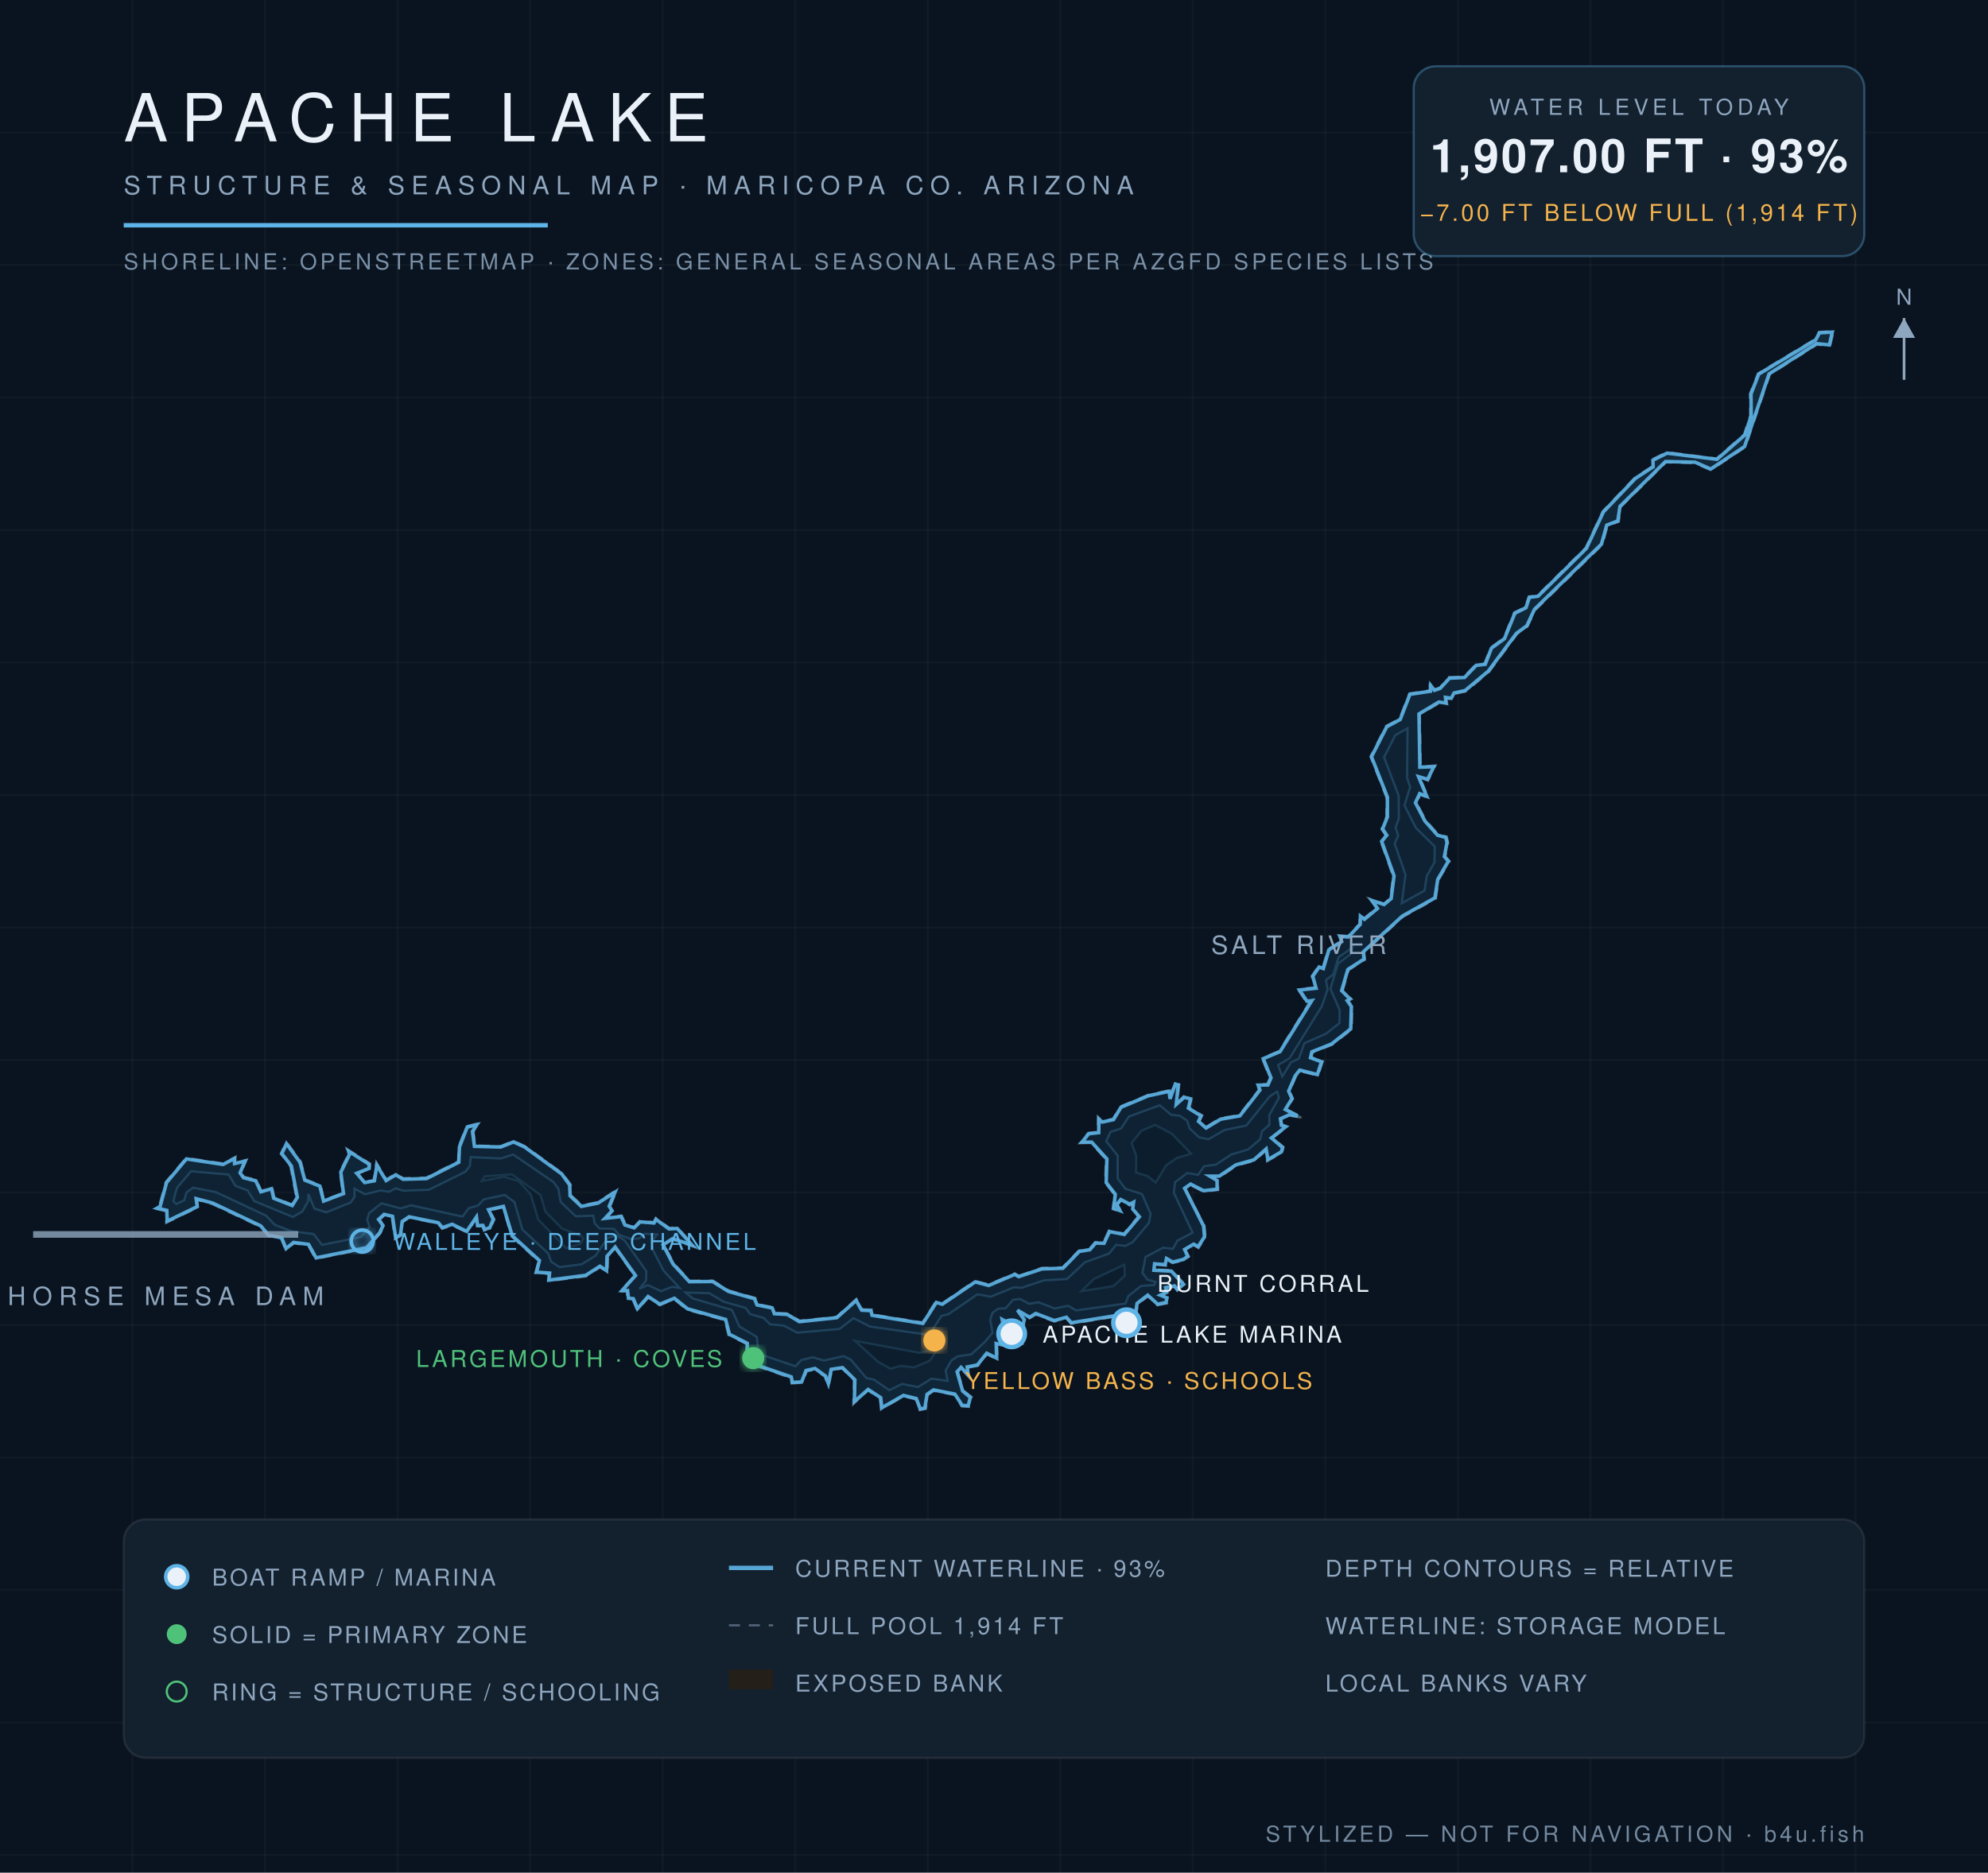
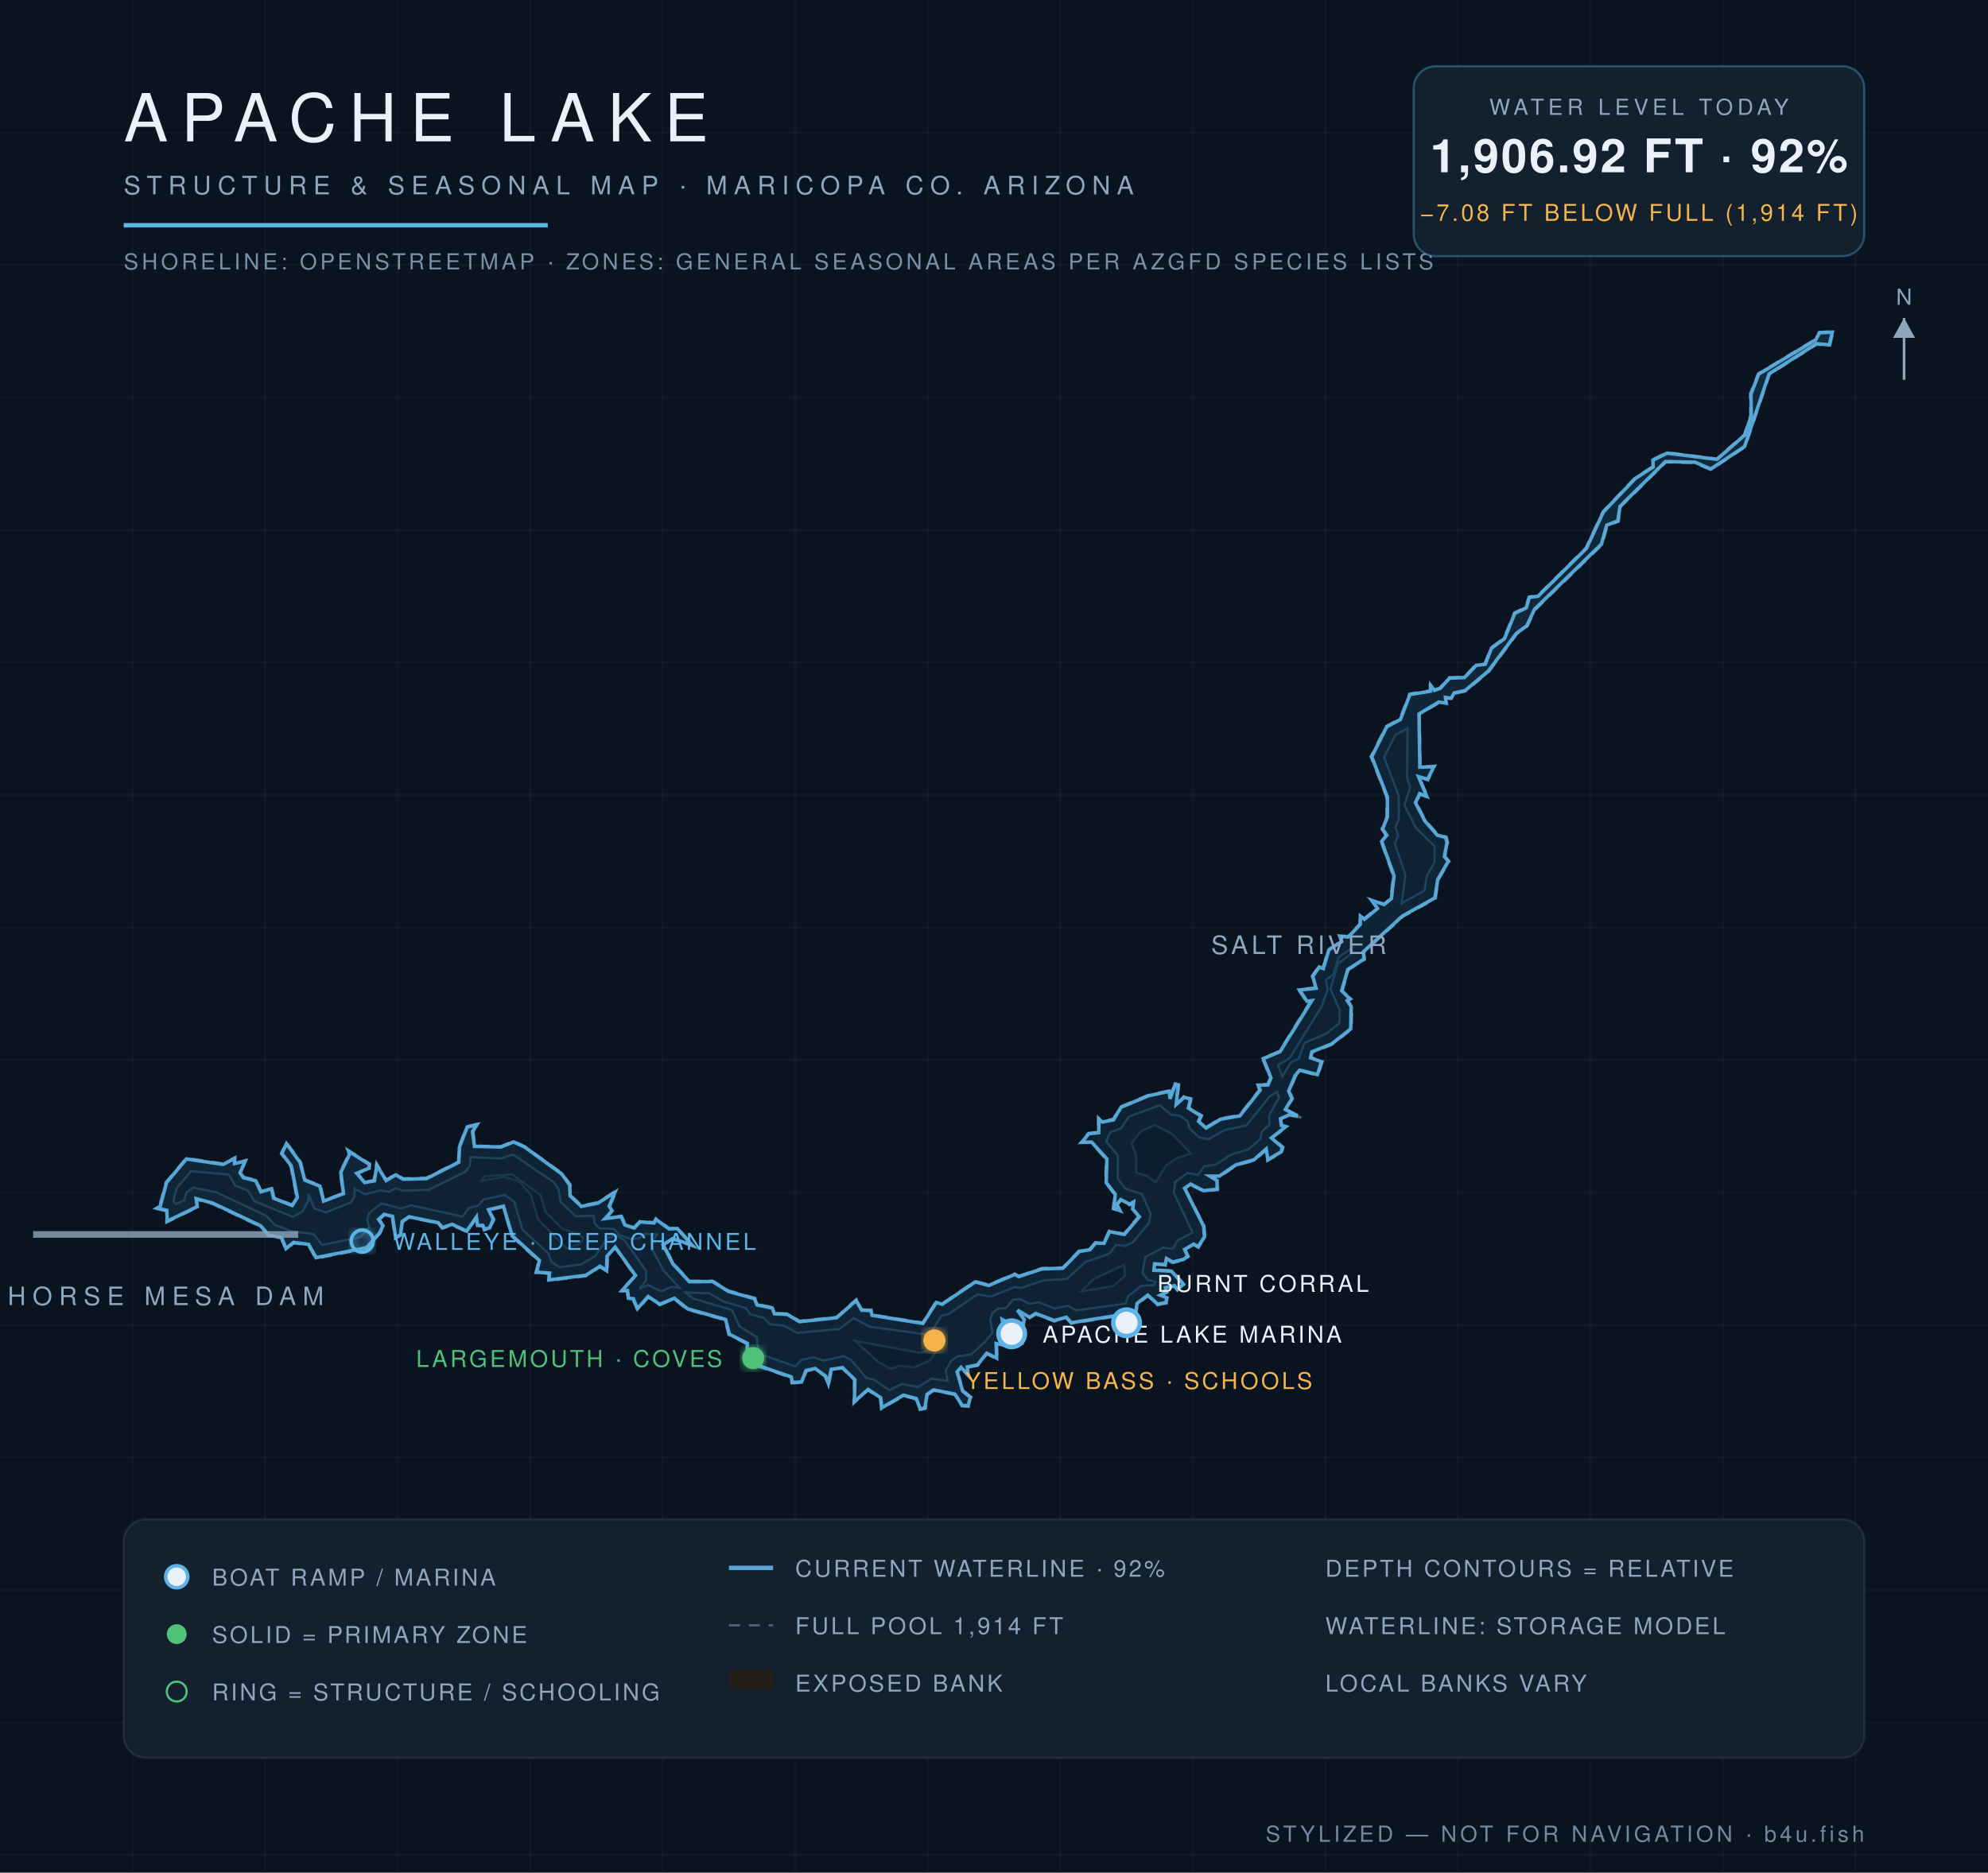
<svg xmlns="http://www.w3.org/2000/svg" viewBox="0 0 900 848" font-family="Helvetica,Arial,sans-serif">
  <defs>
    <radialGradient id="wg" cx="45%" cy="60%" r="80%">
      <stop offset="0%" stop-color="#0c1f31" />
      <stop offset="55%" stop-color="#102639" />
      <stop offset="100%" stop-color="#13293c" />
    </radialGradient>
    <filter id="glow">
      <feGaussianBlur stdDeviation="2.2" result="b" />
      <feMerge>
        <feMergeNode in="b" />
        <feMergeNode in="SourceGraphic" />
      </feMerge>
    </filter>
  </defs>
  <rect width="900" height="848" fill="#0a1420" />
  <g stroke="#ffffff" stroke-opacity="0.025">
    <line x1="60" y1="0" x2="60" y2="848" />
    <line x1="120" y1="0" x2="120" y2="848" />
    <line x1="180" y1="0" x2="180" y2="848" />
    <line x1="240" y1="0" x2="240" y2="848" />
    <line x1="300" y1="0" x2="300" y2="848" />
    <line x1="360" y1="0" x2="360" y2="848" />
    <line x1="420" y1="0" x2="420" y2="848" />
    <line x1="480" y1="0" x2="480" y2="848" />
    <line x1="540" y1="0" x2="540" y2="848" />
    <line x1="600" y1="0" x2="600" y2="848" />
    <line x1="660" y1="0" x2="660" y2="848" />
    <line x1="720" y1="0" x2="720" y2="848" />
    <line x1="780" y1="0" x2="780" y2="848" />
    <line x1="840" y1="0" x2="840" y2="848" />
    <line x1="0" y1="60" x2="900" y2="60" />
    <line x1="0" y1="120" x2="900" y2="120" />
    <line x1="0" y1="180" x2="900" y2="180" />
    <line x1="0" y1="240" x2="900" y2="240" />
    <line x1="0" y1="300" x2="900" y2="300" />
    <line x1="0" y1="360" x2="900" y2="360" />
    <line x1="0" y1="420" x2="900" y2="420" />
    <line x1="0" y1="480" x2="900" y2="480" />
    <line x1="0" y1="540" x2="900" y2="540" />
    <line x1="0" y1="600" x2="900" y2="600" />
    <line x1="0" y1="660" x2="900" y2="660" />
    <line x1="0" y1="720" x2="900" y2="720" />
    <line x1="0" y1="780" x2="900" y2="780" />
    <line x1="0" y1="840" x2="900" y2="840" />
  </g>
  <path d="M 461.3,577.8 L 471.6,574.2 L 481.0,574.0 L 488.4,566.4 L 493.3,565.6 L 495.8,562.5 L 499.6,562.7 L 502.0,557.3 L 508.8,558.7 L 515.4,550.8 L 512.4,547.6 L 513.1,544.7 L 511.4,545.8 L 507.5,543.5 L 505.8,545.6 L 507.9,548.9 L 503.8,547.5 L 504.6,540.9 L 500.4,535.6 L 500.7,525.0 L 494.0,517.5 L 489.0,517.6 L 492.7,513.1 L 497.1,512.6 L 497.1,505.9 L 499.0,507.7 L 503.9,506.7 L 507.2,501.1 L 519.7,495.9 L 529.7,493.7 L 529.5,497.2 L 531.9,490.5 L 533.8,491.0 L 532.8,499.9 L 535.9,496.4 L 539.5,497.3 L 538.4,501.6 L 544.2,505.1 L 543.0,507.6 L 546.0,510.4 L 552.4,506.4 L 561.1,505.0 L 570.1,493.4 L 569.0,491.0 L 573.7,491.0 L 575.0,488.2 L 571.4,479.2 L 579.2,476.0 L 593.5,453.0 L 591.6,453.9 L 587.6,448.0 L 595.5,447.2 L 593.9,442.0 L 597.1,437.4 L 598.8,438.4 L 601.3,429.9 L 607.1,426.2 L 606.1,423.6 L 610.2,423.9 L 615.5,418.4 L 615.5,414.0 L 617.5,415.9 L 623.3,411.1 L 620.1,407.1 L 626.6,409.3 L 629.5,406.8 L 630.7,396.7 L 625.1,380.9 L 627.4,378.2 L 625.5,375.4 L 627.7,369.9 L 627.7,361.0 L 620.5,342.6 L 627.5,328.8 L 633.6,325.6 L 638.1,314.1 L 647.5,312.7 L 647.2,309.1 L 649.5,312.3 L 651.9,311.4 L 656.0,306.7 L 662.8,306.5 L 668.1,301.0 L 672.1,300.5 L 674.9,293.3 L 680.8,289.0 L 685.5,277.4 L 690.6,275.0 L 692.1,270.2 L 696.1,269.7 L 717.9,248.1 L 725.6,231.6 L 740.2,216.3 L 748.1,211.2 L 747.9,208.1 L 754.6,204.8 L 777.1,207.7 L 789.6,196.8 L 792.4,188.2 L 792.3,178.3 L 795.9,169.2 L 821.8,153.6 L 823.5,150.4 L 830.0,150.0 L 828.5,156.6 L 822.5,156.0 L 801.2,169.5 L 790.1,202.4 L 774.5,212.8 L 767.3,209.7 L 754.2,209.3 L 733.7,229.5 L 732.8,236.2 L 727.7,238.0 L 725.4,246.6 L 695.0,276.2 L 691.5,283.6 L 686.8,287.0 L 674.1,304.2 L 663.5,313.1 L 658.5,314.1 L 657.2,316.7 L 654.6,316.1 L 655.1,318.8 L 651.5,318.3 L 642.7,323.5 L 643.1,347.3 L 649.7,346.7 L 646.5,353.4 L 642.6,351.9 L 646.6,361.3 L 642.9,359.8 L 641.2,363.5 L 645.4,371.5 L 651.0,377.9 L 654.9,378.9 L 655.5,381.5 L 654.3,387.9 L 656.2,390.0 L 651.2,398.4 L 650.0,406.9 L 635.1,415.1 L 617.5,431.2 L 617.9,434.5 L 610.5,439.2 L 607.8,448.6 L 611.8,452.4 L 610.2,453.1 L 612.1,455.7 L 611.9,466.1 L 603.1,473.0 L 594.2,476.5 L 593.5,478.7 L 598.8,480.6 L 596.7,487.1 L 588.4,484.9 L 586.7,487.3 L 583.8,494.1 L 585.3,497.5 L 582.3,502.4 L 590.1,506.2 L 583.8,505.1 L 579.9,506.9 L 580.4,509.4 L 582.9,510.1 L 576.0,515.3 L 581.0,519.4 L 580.4,521.9 L 573.7,525.7 L 573.4,520.7 L 567.9,525.6 L 559.7,527.8 L 552.1,533.0 L 547.9,533.0 L 551.4,534.4 L 551.4,538.8 L 544.8,539.6 L 539.1,536.6 L 536.6,538.4 L 545.2,555.1 L 545.7,560.1 L 542.6,565.1 L 540.5,563.8 L 536.5,566.1 L 538.2,569.0 L 536.0,570.7 L 530.8,571.9 L 528.1,570.3 L 527.8,573.1 L 523.0,572.5 L 522.6,574.9 L 530.4,575.2 L 536.3,581.6 L 533.0,584.4 L 531.7,582.6 L 527.9,583.4 L 528.5,585.3 L 525.7,586.5 L 528.7,587.5 L 528.3,590.2 L 523.9,591.0 L 519.8,586.9 L 515.1,590.4 L 514.0,597.2 L 510.1,599.4 L 508.0,595.7 L 484.9,599.4 L 482.7,596.9 L 477.3,598.4 L 468.9,595.2 L 466.1,596.9 L 460.7,593.7 L 464.1,597.5 L 461.4,607.9 L 463.5,608.5 L 459.7,608.7 L 456.4,599.5 L 453.9,597.8 L 456.3,610.0 L 451.3,608.7 L 451.6,615.6 L 446.8,613.2 L 442.7,618.4 L 438.2,619.2 L 438.9,623.8 L 435.0,619.6 L 433.6,621.4 L 436.1,629.7 L 439.8,632.6 L 438.6,637.0 L 435.4,636.8 L 432.1,631.6 L 422.6,629.8 L 420.0,631.6 L 419.1,637.9 L 416.4,638.5 L 414.6,633.6 L 409.0,632.2 L 398.9,638.1 L 398.4,633.1 L 392.9,629.5 L 386.4,635.6 L 386.7,625.0 L 381.3,619.6 L 376.6,620.3 L 375.1,627.9 L 373.5,623.3 L 369.0,620.1 L 365.2,620.9 L 363.1,626.1 L 358.4,626.4 L 358.0,623.9 L 337.7,616.9 L 338.0,608.5 L 329.8,604.5 L 328.2,597.8 L 311.1,593.1 L 305.1,588.2 L 298.7,591.0 L 293.5,587.5 L 288.5,593.3 L 286.4,588.3 L 284.2,588.3 L 283.8,584.6 L 280.7,584.9 L 287.4,577.7 L 278.4,565.1 L 275.2,569.0 L 275.0,576.2 L 271.7,573.7 L 265.3,577.9 L 248.1,580.1 L 248.6,576.8 L 242.4,576.4 L 243.9,571.1 L 231.6,559.8 L 227.8,546.6 L 221.5,548.1 L 223.8,552.2 L 221.9,556.3 L 219.1,557.2 L 218.4,555.2 L 215.8,555.3 L 215.6,551.5 L 211.5,558.0 L 204.6,554.8 L 200.2,556.4 L 198.3,554.0 L 185.2,551.3 L 182.4,553.3 L 181.6,559.5 L 178.8,561.0 L 177.4,551.0 L 174.0,550.3 L 171.8,552.3 L 173.8,554.9 L 172.2,558.4 L 166.2,565.3 L 142.9,570.0 L 139.5,563.8 L 133.0,563.0 L 129.4,566.0 L 127.3,560.8 L 121.5,559.7 L 117.8,555.4 L 96.2,545.2 L 88.9,543.2 L 89.7,546.6 L 75.3,553.6 L 75.2,548.4 L 70.0,547.2 L 72.1,546.2 L 75.1,535.3 L 84.3,524.4 L 101.0,526.9 L 106.6,524.0 L 106.3,526.5 L 111.5,525.3 L 109.0,531.2 L 110.5,533.0 L 116.0,534.3 L 118.3,539.4 L 123.2,537.8 L 124.1,542.3 L 132.2,545.5 L 134.2,542.2 L 131.5,528.1 L 127.2,522.4 L 129.6,517.1 L 136.2,526.2 L 138.3,534.2 L 145.2,536.8 L 146.5,543.6 L 155.2,540.3 L 153.9,530.7 L 157.8,522.7 L 157.1,520.4 L 167.5,527.0 L 167.4,529.3 L 161.9,531.4 L 165.2,535.2 L 169.2,534.5 L 170.4,526.6 L 174.9,534.2 L 179.2,531.5 L 182.5,533.6 L 193.0,533.3 L 207.5,526.0 L 207.7,519.3 L 211.2,510.1 L 216.7,508.7 L 214.3,512.4 L 215.1,518.8 L 226.7,519.1 L 232.5,516.7 L 237.6,519.1 L 254.5,531.3 L 258.3,536.4 L 258.5,541.3 L 263.4,545.9 L 270.6,544.4 L 279.2,538.9 L 276.2,546.3 L 277.6,548.4 L 274.1,551.4 L 281.4,550.5 L 283.2,554.4 L 287.1,555.7 L 289.6,552.9 L 296.0,553.5 L 296.9,551.6 L 303.0,556.1 L 306.7,555.9 L 314.5,564.7 L 304.5,561.2 L 300.5,563.6 L 305.0,572.2 L 312.2,580.0 L 322.7,580.0 L 329.9,584.4 L 341.9,587.8 L 342.9,590.6 L 349.9,592.0 L 350.8,594.6 L 356.5,594.8 L 362.0,598.1 L 378.7,596.4 L 387.7,588.3 L 390.4,593.0 L 394.6,593.1 L 394.9,595.3 L 417.7,598.9 L 423.7,589.4 L 426.5,590.3 L 441.4,580.1 L 447.6,581.7 L 459.4,576.7 L 461.3,577.8 Z" fill="#241f19" fill-opacity="0.9" stroke="#8ea6be" stroke-opacity="0.5" stroke-width="1.2" stroke-dasharray="5 4" />
-   <path d="M 461.2,578.1 L 471.7,574.6 L 481.2,574.3 L 488.6,566.7 L 493.4,565.9 L 496.0,562.9 L 499.8,563.0 L 502.3,557.7 L 509.0,559.0 L 515.8,551.0 L 512.8,547.5 L 513.2,544.4 L 511.4,545.3 L 507.4,543.2 L 505.5,545.5 L 507.0,548.2 L 504.2,547.2 L 504.9,540.8 L 500.8,535.5 L 501.1,524.8 L 494.2,517.2 L 489.8,517.2 L 492.9,513.4 L 497.4,512.9 L 497.5,506.8 L 499.0,508.1 L 504.1,507.0 L 507.5,501.4 L 519.9,496.2 L 529.3,494.2 L 529.7,497.6 L 532.1,490.9 L 533.4,491.3 L 532.5,500.1 L 536.1,496.9 L 539.0,497.6 L 538.0,501.8 L 543.7,505.3 L 542.6,507.8 L 546.0,510.8 L 552.6,506.8 L 561.3,505.3 L 570.4,493.6 L 569.6,491.4 L 574.0,491.3 L 575.4,488.1 L 571.9,479.4 L 579.5,476.2 L 593.9,453.1 L 591.7,453.4 L 588.3,448.3 L 595.8,447.5 L 594.3,442.1 L 597.2,437.9 L 599.1,438.6 L 601.6,430.1 L 607.4,426.4 L 606.6,424.0 L 610.4,424.3 L 615.8,418.6 L 615.9,414.9 L 617.7,416.3 L 623.6,411.4 L 621.2,407.8 L 626.6,409.6 L 629.8,406.9 L 631.1,396.6 L 625.5,381.0 L 627.8,378.2 L 625.9,375.4 L 628.1,369.9 L 628.1,361.0 L 620.9,342.7 L 627.8,329.1 L 633.9,325.8 L 638.3,314.4 L 647.6,313.0 L 647.7,310.4 L 649.4,312.6 L 652.0,311.7 L 656.2,307.1 L 663.0,306.8 L 668.3,301.3 L 672.4,300.8 L 675.2,293.5 L 681.1,289.2 L 685.8,277.7 L 690.8,275.2 L 692.4,270.5 L 696.3,270.0 L 718.2,248.3 L 725.9,231.8 L 740.4,216.6 L 748.4,211.4 L 748.3,208.4 L 754.7,205.2 L 777.3,208.0 L 789.9,197.0 L 792.8,188.3 L 792.7,178.4 L 796.2,169.4 L 822.0,153.9 L 823.7,150.7 L 829.5,150.4 L 828.2,156.2 L 822.4,155.6 L 800.9,169.3 L 789.8,202.2 L 774.5,212.4 L 767.4,209.3 L 754.0,209.0 L 733.4,229.3 L 732.4,235.9 L 727.4,237.8 L 725.0,246.4 L 694.7,275.9 L 691.2,283.4 L 686.5,286.8 L 673.8,303.9 L 663.3,312.7 L 658.3,313.8 L 657.0,316.2 L 654.4,315.8 L 654.6,318.4 L 651.4,317.9 L 642.4,323.3 L 642.8,347.4 L 649.1,347.2 L 646.3,352.9 L 642.2,351.7 L 645.9,360.6 L 642.7,359.4 L 640.8,363.5 L 645.1,371.8 L 650.8,378.2 L 654.5,379.2 L 655.1,381.5 L 653.9,387.9 L 655.7,390.0 L 650.9,398.2 L 649.6,406.6 L 634.9,414.8 L 617.2,431.0 L 617.5,434.3 L 610.2,439.0 L 607.4,448.6 L 611.1,452.3 L 609.9,453.1 L 611.8,455.8 L 611.5,465.9 L 602.9,472.7 L 593.9,476.3 L 593.3,479.0 L 598.3,480.8 L 596.4,486.6 L 588.4,484.6 L 586.4,487.1 L 583.4,494.1 L 584.9,497.5 L 581.9,502.4 L 587.5,505.4 L 583.8,504.8 L 579.7,506.6 L 580.1,509.6 L 582.1,510.2 L 575.6,515.3 L 580.6,519.6 L 580.1,521.6 L 574.0,525.1 L 573.2,520.3 L 567.7,525.2 L 559.5,527.5 L 552.0,532.6 L 547.7,532.6 L 551.0,534.6 L 551.0,538.5 L 544.9,539.2 L 539.0,536.2 L 536.3,538.1 L 544.9,555.2 L 545.3,560.1 L 542.4,564.5 L 540.4,563.4 L 536.3,565.8 L 537.7,568.9 L 535.8,570.3 L 530.9,571.5 L 528.1,569.9 L 527.5,572.7 L 522.7,572.3 L 522.4,575.2 L 530.3,575.6 L 535.8,581.6 L 533.0,583.9 L 531.7,582.3 L 527.7,583.1 L 528.1,585.1 L 525.3,586.5 L 528.3,587.7 L 527.9,589.8 L 524.1,590.6 L 519.6,586.5 L 514.8,590.2 L 513.7,597.0 L 510.2,598.9 L 508.0,595.3 L 485.0,599.0 L 482.8,596.5 L 477.3,598.0 L 468.9,594.8 L 466.1,596.5 L 460.6,593.3 L 463.7,597.6 L 461.2,608.3 L 459.9,608.3 L 456.8,599.2 L 453.7,597.5 L 455.8,609.4 L 451.0,608.4 L 451.2,615.0 L 446.7,612.8 L 442.5,618.1 L 437.9,619.0 L 438.3,622.6 L 435.1,619.2 L 433.3,621.2 L 435.8,629.9 L 439.3,632.8 L 438.3,636.6 L 435.6,636.4 L 432.3,631.3 L 422.6,629.4 L 419.7,631.4 L 418.7,637.6 L 416.6,638.0 L 414.8,633.3 L 409.0,631.9 L 399.2,637.5 L 398.7,632.9 L 393.0,629.2 L 386.8,634.7 L 387.0,624.8 L 381.4,619.3 L 376.3,620.1 L 375.0,626.5 L 373.7,623.1 L 369.0,619.7 L 364.9,620.6 L 362.9,625.8 L 358.7,626.0 L 358.2,623.5 L 338.1,616.6 L 338.3,608.3 L 330.2,604.2 L 328.5,597.5 L 311.3,592.7 L 305.3,587.9 L 298.7,590.6 L 293.4,587.1 L 288.6,592.6 L 286.7,588.1 L 284.5,587.9 L 284.1,584.4 L 281.6,584.4 L 287.7,577.6 L 278.5,564.7 L 274.8,568.9 L 274.6,575.4 L 271.6,573.4 L 265.2,577.5 L 248.5,579.7 L 248.8,576.5 L 242.9,576.1 L 244.2,570.8 L 231.9,559.6 L 227.9,546.3 L 221.2,547.8 L 223.3,552.2 L 221.7,556.0 L 219.4,556.7 L 218.6,554.9 L 216.2,555.0 L 215.7,551.1 L 211.3,557.6 L 204.7,554.4 L 200.3,555.9 L 198.4,553.7 L 185.2,551.0 L 182.1,553.1 L 181.3,559.2 L 179.1,560.4 L 177.7,550.8 L 173.9,549.9 L 171.4,552.2 L 173.4,555.0 L 171.9,558.2 L 166.0,565.0 L 143.1,569.6 L 139.7,563.5 L 132.9,562.6 L 129.5,565.4 L 127.5,560.5 L 121.7,559.4 L 118.0,555.1 L 96.3,544.8 L 88.8,542.8 L 89.3,546.4 L 75.7,553.0 L 75.5,548.1 L 71.1,547.1 L 72.5,546.3 L 75.4,535.5 L 84.4,524.8 L 101.0,527.3 L 106.1,524.6 L 106.2,526.9 L 110.9,525.8 L 108.7,531.1 L 110.2,533.3 L 115.8,534.7 L 118.1,539.7 L 122.9,538.3 L 123.9,542.6 L 132.3,545.9 L 134.6,542.2 L 131.9,528.0 L 127.6,522.4 L 129.7,517.9 L 135.8,526.3 L 138.0,534.4 L 144.8,537.1 L 146.5,543.9 L 155.5,540.5 L 154.3,530.8 L 158.2,522.8 L 157.8,521.3 L 167.1,527.2 L 167.1,529.1 L 161.5,531.3 L 165.1,535.5 L 169.5,534.7 L 170.6,527.7 L 174.8,534.6 L 179.2,532.0 L 182.5,534.0 L 193.1,533.7 L 207.7,526.3 L 208.0,519.4 L 211.5,510.4 L 215.9,509.3 L 213.9,512.4 L 214.8,519.1 L 226.7,519.4 L 232.5,517.1 L 237.5,519.4 L 254.3,531.6 L 257.9,536.6 L 258.1,541.5 L 263.2,546.3 L 270.7,544.8 L 278.4,539.9 L 275.8,546.2 L 277.1,548.3 L 273.9,551.7 L 281.2,550.9 L 282.9,554.7 L 287.1,556.0 L 289.8,553.3 L 296.1,553.8 L 297.0,552.2 L 302.9,556.5 L 306.6,556.3 L 313.3,563.8 L 304.5,560.9 L 300.2,563.7 L 304.7,572.4 L 312.1,580.4 L 322.6,580.3 L 329.8,584.8 L 341.6,588.1 L 342.7,590.9 L 349.6,592.3 L 350.6,594.9 L 356.4,595.2 L 361.9,598.5 L 378.8,596.7 L 387.6,588.9 L 390.1,593.3 L 394.3,593.5 L 394.8,595.6 L 417.8,599.3 L 423.9,589.8 L 426.6,590.6 L 441.5,580.5 L 447.6,582.1 L 459.4,577.1 L 461.2,578.1 Z" fill="url(#wg)" stroke="#5eb4e7" stroke-opacity="0.9" stroke-width="1.6" />
-   <path d="M 79.8,545.2 L 78.5,543.9 L 80.1,537.9 L 86.5,530.4 L 103.5,531.9 L 106.6,537.0 L 112.1,539.1 L 115.1,543.9 L 132.6,551.1 L 136.9,548.6 L 139.6,543.8 L 139.6,540.7 L 142.3,547.3 L 147.7,549.0 L 158.7,544.6 L 160.5,542.0 L 160.5,538.3 L 165.3,540.8 L 172.3,539.1 L 176.1,539.7 L 179.2,538.1 L 182.4,539.2 L 194.1,538.8 L 210.7,530.6 L 212.7,528.0 L 213.1,524.0 L 226.8,524.6 L 232.3,522.8 L 250.6,535.3 L 252.8,538.4 L 253.8,544.3 L 260.7,550.8 L 268.6,550.5 L 269.2,554.0 L 271.4,556.3 L 278.0,556.5 L 280.3,559.2 L 285.7,561.1 L 289.3,560.8 L 291.9,558.7 L 297.5,559.0 L 295.2,562.1 L 295.5,565.9 L 300.4,575.4 L 307.6,583.2 L 304.2,582.7 L 299.3,584.7 L 293.3,581.9 L 289.5,583.6 L 292.5,579.9 L 292.6,575.6 L 282.7,561.6 L 279.1,559.5 L 275.0,560.6 L 269.6,568.6 L 263.3,572.5 L 253.3,573.8 L 249.5,571.3 L 248.2,567.6 L 236.5,556.8 L 232.9,544.3 L 228.5,541.1 L 219.0,543.1 L 216.4,545.9 L 212.2,547.1 L 209.4,550.9 L 186.1,545.8 L 181.4,547.2 L 172.7,544.9 L 167.1,549.3 L 166.2,552.4 L 167.3,555.6 L 163.3,560.2 L 145.8,563.7 L 142.0,558.8 L 131.8,557.5 L 124.4,554.6 L 120.5,550.5 L 97.7,539.8 L 87.4,537.8 L 84.4,540.0 L 83.4,543.5 L 79.8,545.2 Z" fill="#0e2233" stroke="#5eb4e7" stroke-opacity="0.22" stroke-width="1" />
-   <path d="M 310.4,585.3 L 321.1,585.6 L 327.7,589.5 L 337.6,592.3 L 339.6,595.1 L 345.7,596.8 L 348.6,599.7 L 354.9,600.3 L 360.9,603.5 L 380.1,601.8 L 386.4,596.9 L 393.8,600.7 L 419.3,604.3 L 422.0,602.5 L 426.2,595.9 L 429.4,595.1 L 442.5,586.1 L 448.5,587.2 L 459.1,582.9 L 462.4,583.2 L 472.6,579.8 L 483.0,579.2 L 491.2,571.6 L 502.2,567.6 L 505.3,563.7 L 509.5,564.2 L 512.8,562.5 L 520.2,553.7 L 520.9,549.6 L 517.0,540.7 L 509.5,538.3 L 506.0,533.7 L 506.0,523.3 L 500.8,516.8 L 502.7,512.6 L 507.5,511.0 L 511.1,505.6 L 525.0,500.5 L 530.2,504.8 L 534.2,505.3 L 537.4,507.5 L 538.6,511.0 L 542.8,515.0 L 547.1,515.9 L 554.4,511.7 L 564.2,509.7 L 574.8,496.5 L 578.2,494.3 L 579.0,497.1 L 574.6,505.0 L 574.7,509.3 L 571.3,512.3 L 570.5,515.9 L 565.1,520.5 L 557.4,522.8 L 550.4,527.4 L 545.1,528.1 L 542.4,532.0 L 537.5,531.2 L 532.0,535.3 L 531.4,540.1 L 539.9,558.2 L 533.0,561.8 L 531.0,565.5 L 526.5,565.0 L 518.6,569.2 L 517.2,576.4 L 519.5,579.5 L 523.1,580.5 L 522.5,581.9 L 516.6,582.3 L 510.8,586.9 L 509.5,590.3 L 487.1,593.4 L 483.6,591.3 L 477.5,592.5 L 470.1,589.7 L 466.0,590.4 L 461.8,588.2 L 458.6,588.6 L 455.3,592.4 L 451.9,592.6 L 449.3,594.5 L 448.3,597.6 L 449.3,603.5 L 445.8,607.7 L 439.7,613.3 L 433.5,614.2 L 430.7,616.1 L 428.1,620.6 L 429.0,625.3 L 421.7,624.3 L 415.6,628.1 L 408.4,626.7 L 402.6,629.5 L 395.6,624.7 L 392.2,624.0 L 385.2,615.7 L 381.9,614.1 L 373.0,616.1 L 367.9,614.6 L 362.7,615.9 L 360.1,618.7 L 343.4,613.0 L 342.6,605.4 L 334.7,600.6 L 331.4,593.2 L 313.7,588.0 L 310.4,585.3 Z" fill="#0e2233" stroke="#5eb4e7" stroke-opacity="0.22" stroke-width="1" />
-   <path d="M 580.5,487.5 L 578.6,482.3 L 583.8,479.2 L 598.4,455.7 L 601.0,448.1 L 600.3,443.8 L 603.6,441.2 L 606.0,433.5 L 612.3,429.1 L 611.9,431.7 L 605.7,436.4 L 602.3,447.8 L 606.5,457.4 L 606.4,463.3 L 600.3,468.1 L 590.5,472.4 L 588.0,479.4 L 584.5,481.0 L 580.5,487.5 Z" fill="#0e2233" stroke="#5eb4e7" stroke-opacity="0.22" stroke-width="1" />
+   <path d="M 461.2,578.1 L 471.7,574.6 L 481.2,574.3 L 488.6,566.7 L 493.4,565.9 L 496.0,562.9 L 499.8,563.0 L 502.3,557.7 L 509.0,559.0 L 515.8,551.0 L 512.8,547.5 L 513.2,544.3 L 511.4,545.3 L 507.4,543.2 L 505.5,545.5 L 507.0,548.2 L 504.2,547.2 L 504.9,540.8 L 500.8,535.5 L 501.1,524.8 L 494.2,517.2 L 489.8,517.2 L 492.9,513.4 L 497.4,512.9 L 497.5,506.8 L 499.0,508.1 L 504.1,507.1 L 507.5,501.4 L 519.9,496.2 L 529.3,494.2 L 529.7,497.6 L 532.1,490.9 L 533.4,491.3 L 532.5,500.1 L 536.1,496.9 L 539.0,497.6 L 538.0,501.8 L 543.7,505.3 L 542.6,507.8 L 546.0,510.8 L 552.6,506.8 L 561.3,505.3 L 570.5,493.6 L 569.6,491.4 L 574.0,491.3 L 575.4,488.1 L 571.9,479.4 L 579.5,476.2 L 593.9,453.1 L 591.7,453.4 L 588.3,448.3 L 595.8,447.5 L 594.3,442.1 L 597.2,437.9 L 599.1,438.6 L 601.6,430.1 L 607.4,426.4 L 606.6,424.0 L 610.4,424.3 L 615.8,418.6 L 615.9,414.9 L 617.7,416.3 L 623.6,411.4 L 621.2,407.8 L 626.6,409.6 L 629.9,406.9 L 631.1,396.6 L 625.5,381.0 L 627.8,378.2 L 625.9,375.4 L 628.1,369.9 L 628.1,361.0 L 621.0,342.7 L 627.8,329.1 L 634.0,325.8 L 638.3,314.5 L 647.6,313.0 L 647.7,310.4 L 649.4,312.6 L 652.0,311.7 L 656.2,307.1 L 663.0,306.8 L 668.3,301.3 L 672.4,300.8 L 675.2,293.5 L 681.1,289.2 L 685.8,277.7 L 690.9,275.3 L 692.4,270.5 L 696.3,270.0 L 718.2,248.3 L 725.9,231.8 L 740.4,216.6 L 748.4,211.5 L 748.3,208.4 L 754.7,205.2 L 777.3,208.0 L 789.9,197.0 L 792.8,188.3 L 792.7,178.4 L 796.2,169.4 L 822.0,153.9 L 823.7,150.7 L 829.5,150.4 L 828.2,156.2 L 822.4,155.6 L 800.9,169.3 L 789.8,202.2 L 774.5,212.4 L 767.4,209.3 L 754.0,209.0 L 733.4,229.3 L 732.4,235.9 L 727.4,237.8 L 725.0,246.4 L 694.7,275.9 L 691.2,283.4 L 686.5,286.8 L 673.8,303.9 L 663.3,312.7 L 658.3,313.8 L 657.0,316.2 L 654.4,315.8 L 654.6,318.4 L 651.4,317.9 L 642.4,323.3 L 642.8,347.4 L 649.1,347.2 L 646.3,352.9 L 642.2,351.7 L 645.9,360.6 L 642.7,359.4 L 640.8,363.5 L 645.1,371.8 L 650.7,378.2 L 654.5,379.2 L 655.1,381.5 L 653.9,387.9 L 655.7,390.0 L 650.9,398.2 L 649.6,406.6 L 634.9,414.8 L 617.2,431.0 L 617.5,434.3 L 610.2,439.0 L 607.4,448.6 L 611.1,452.3 L 609.9,453.1 L 611.7,455.8 L 611.5,465.9 L 602.9,472.7 L 593.9,476.3 L 593.3,479.0 L 598.3,480.8 L 596.4,486.6 L 588.4,484.6 L 586.3,487.1 L 583.4,494.1 L 584.9,497.5 L 581.9,502.4 L 587.5,505.4 L 583.8,504.8 L 579.7,506.6 L 580.1,509.7 L 582.1,510.2 L 575.6,515.3 L 580.6,519.6 L 580.0,521.6 L 574.0,525.1 L 573.2,520.3 L 567.7,525.2 L 559.5,527.5 L 552.0,532.6 L 547.7,532.6 L 551.0,534.6 L 551.0,538.5 L 544.9,539.2 L 539.0,536.2 L 536.3,538.1 L 544.9,555.2 L 545.3,560.1 L 542.4,564.5 L 540.4,563.4 L 536.3,565.8 L 537.7,568.9 L 535.8,570.3 L 530.9,571.5 L 528.1,569.9 L 527.5,572.7 L 522.7,572.3 L 522.4,575.2 L 530.3,575.6 L 535.8,581.6 L 533.0,583.9 L 531.7,582.2 L 527.6,583.1 L 528.0,585.1 L 525.3,586.5 L 528.3,587.7 L 527.9,589.8 L 524.1,590.6 L 519.6,586.5 L 514.8,590.2 L 513.7,597.0 L 510.2,598.9 L 508.0,595.3 L 485.0,599.0 L 482.8,596.5 L 477.3,598.0 L 468.9,594.8 L 466.1,596.5 L 460.6,593.3 L 463.7,597.6 L 461.2,608.3 L 459.9,608.3 L 456.8,599.2 L 453.7,597.5 L 455.8,609.4 L 451.0,608.4 L 451.2,615.0 L 446.7,612.8 L 442.5,618.1 L 437.9,619.0 L 438.3,622.6 L 435.1,619.2 L 433.3,621.2 L 435.8,629.9 L 439.3,632.8 L 438.3,636.6 L 435.6,636.4 L 432.3,631.3 L 422.6,629.4 L 419.7,631.4 L 418.7,637.6 L 416.6,638.0 L 414.8,633.3 L 409.0,631.8 L 399.2,637.5 L 398.7,632.9 L 393.0,629.2 L 386.8,634.7 L 387.0,624.8 L 381.4,619.3 L 376.3,620.1 L 375.0,626.5 L 373.7,623.1 L 369.0,619.7 L 364.9,620.6 L 362.9,625.8 L 358.7,626.0 L 358.2,623.5 L 338.1,616.6 L 338.3,608.3 L 330.2,604.2 L 328.5,597.5 L 311.3,592.7 L 305.3,587.9 L 298.7,590.6 L 293.4,587.1 L 288.6,592.6 L 286.7,588.1 L 284.5,587.9 L 284.1,584.4 L 281.6,584.4 L 287.7,577.6 L 278.5,564.7 L 274.8,568.9 L 274.6,575.4 L 271.6,573.4 L 265.2,577.5 L 248.5,579.6 L 248.8,576.5 L 242.9,576.1 L 244.2,570.8 L 231.9,559.6 L 227.9,546.2 L 221.2,547.8 L 223.3,552.2 L 221.7,556.0 L 219.4,556.7 L 218.6,554.9 L 216.2,554.9 L 215.7,551.1 L 211.3,557.5 L 204.7,554.4 L 200.3,555.9 L 198.4,553.7 L 185.2,551.0 L 182.1,553.1 L 181.3,559.2 L 179.1,560.4 L 177.7,550.8 L 173.9,549.9 L 171.4,552.2 L 173.4,555.0 L 171.9,558.2 L 166.0,565.0 L 143.1,569.5 L 139.7,563.5 L 132.9,562.6 L 129.5,565.4 L 127.5,560.5 L 121.7,559.3 L 118.0,555.1 L 96.3,544.8 L 88.8,542.8 L 89.3,546.4 L 75.7,553.0 L 75.5,548.1 L 71.1,547.1 L 72.5,546.3 L 75.4,535.5 L 84.4,524.8 L 101.0,527.3 L 106.1,524.6 L 106.2,526.9 L 110.9,525.8 L 108.7,531.1 L 110.2,533.3 L 115.8,534.7 L 118.1,539.7 L 122.9,538.3 L 123.9,542.6 L 132.3,545.9 L 134.6,542.2 L 131.9,528.0 L 127.6,522.3 L 129.7,517.9 L 135.8,526.3 L 138.0,534.4 L 144.8,537.1 L 146.5,543.9 L 155.5,540.5 L 154.3,530.8 L 158.2,522.8 L 157.8,521.3 L 167.1,527.2 L 167.1,529.0 L 161.5,531.3 L 165.1,535.5 L 169.5,534.7 L 170.6,527.7 L 174.8,534.6 L 179.2,532.0 L 182.5,534.0 L 193.1,533.7 L 207.7,526.3 L 208.0,519.4 L 211.5,510.4 L 215.9,509.3 L 213.9,512.4 L 214.8,519.1 L 226.7,519.4 L 232.5,517.1 L 237.5,519.4 L 254.3,531.6 L 257.9,536.6 L 258.1,541.5 L 263.2,546.3 L 270.7,544.8 L 278.4,539.9 L 275.8,546.2 L 277.1,548.3 L 273.9,551.8 L 281.2,550.9 L 282.9,554.7 L 287.1,556.1 L 289.8,553.3 L 296.1,553.8 L 297.0,552.2 L 302.9,556.5 L 306.6,556.3 L 313.3,563.8 L 304.5,560.9 L 300.2,563.7 L 304.7,572.4 L 312.1,580.4 L 322.6,580.3 L 329.8,584.8 L 341.6,588.1 L 342.7,590.9 L 349.6,592.3 L 350.6,594.9 L 356.4,595.2 L 361.9,598.5 L 378.8,596.7 L 387.6,588.9 L 390.1,593.3 L 394.3,593.5 L 394.8,595.6 L 417.8,599.3 L 423.9,589.8 L 426.6,590.6 L 441.5,580.5 L 447.6,582.1 L 459.4,577.1 L 461.2,578.1 Z" fill="url(#wg)" stroke="#5eb4e7" stroke-opacity="0.9" stroke-width="1.6" />
+   <path d="M 79.8,545.2 L 78.5,543.9 L 80.1,537.9 L 86.5,530.4 L 103.5,531.9 L 106.6,537.0 L 112.1,539.1 L 115.1,543.9 L 132.6,551.1 L 136.9,548.6 L 139.6,543.8 L 139.6,540.7 L 142.3,547.3 L 147.7,549.0 L 158.7,544.6 L 160.5,542.0 L 160.5,538.3 L 165.3,540.8 L 172.3,539.1 L 176.1,539.7 L 179.2,538.1 L 182.4,539.2 L 194.1,538.8 L 210.7,530.6 L 212.7,528.0 L 213.1,524.0 L 226.8,524.6 L 232.3,522.8 L 250.6,535.3 L 252.8,538.4 L 253.8,544.3 L 260.7,550.8 L 268.6,550.5 L 269.2,554.0 L 271.4,556.3 L 278.0,556.5 L 280.3,559.2 L 285.7,561.1 L 289.3,560.8 L 291.9,558.7 L 297.5,559.0 L 295.2,562.1 L 295.4,565.9 L 300.4,575.4 L 307.6,583.2 L 304.2,582.7 L 299.3,584.7 L 293.3,581.9 L 289.5,583.6 L 292.5,579.9 L 292.6,575.6 L 282.7,561.6 L 279.1,559.5 L 275.0,560.6 L 269.6,568.6 L 263.3,572.5 L 253.3,573.8 L 249.5,571.3 L 248.3,567.6 L 236.5,556.8 L 232.9,544.3 L 228.5,541.1 L 219.0,543.1 L 216.4,545.9 L 212.1,547.1 L 209.4,550.9 L 186.1,545.8 L 181.4,547.2 L 172.7,544.9 L 167.1,549.3 L 166.2,552.4 L 167.2,555.6 L 163.3,560.2 L 145.8,563.7 L 142.0,558.8 L 131.8,557.5 L 124.4,554.6 L 120.5,550.5 L 97.7,539.8 L 87.4,537.8 L 84.4,540.0 L 83.4,543.5 L 79.8,545.2 Z" fill="#0e2233" stroke="#5eb4e7" stroke-opacity="0.22" stroke-width="1" />
+   <path d="M 310.4,585.3 L 321.1,585.6 L 327.7,589.5 L 337.6,592.3 L 339.6,595.1 L 345.7,596.8 L 348.6,599.7 L 354.9,600.3 L 360.9,603.6 L 380.1,601.8 L 386.4,596.9 L 393.8,600.8 L 419.3,604.3 L 422.0,602.5 L 426.2,595.9 L 429.4,595.1 L 442.5,586.1 L 448.5,587.2 L 459.1,582.9 L 462.4,583.2 L 472.6,579.8 L 483.0,579.2 L 491.2,571.6 L 502.2,567.7 L 505.3,563.7 L 509.5,564.2 L 512.9,562.5 L 520.2,553.7 L 520.9,549.6 L 517.0,540.7 L 509.5,538.3 L 506.0,533.7 L 506.1,523.3 L 500.8,516.8 L 502.7,512.6 L 507.5,511.0 L 511.1,505.6 L 525.0,500.5 L 530.2,504.8 L 534.2,505.3 L 537.4,507.5 L 538.6,511.0 L 542.8,515.0 L 547.1,515.9 L 554.4,511.7 L 564.2,509.7 L 574.8,496.5 L 578.2,494.3 L 579.0,497.1 L 574.6,505.0 L 574.7,509.3 L 571.3,512.3 L 570.5,515.9 L 565.1,520.5 L 557.4,522.8 L 550.4,527.4 L 545.1,528.1 L 542.4,532.0 L 537.5,531.2 L 532.0,535.3 L 531.4,540.1 L 539.9,558.2 L 533.0,561.8 L 531.0,565.5 L 526.5,565.0 L 518.5,569.2 L 517.2,576.4 L 519.5,579.5 L 523.1,580.5 L 522.5,581.9 L 516.6,582.3 L 510.8,586.9 L 509.5,590.3 L 487.1,593.4 L 483.6,591.3 L 477.5,592.5 L 470.1,589.7 L 466.0,590.4 L 461.8,588.2 L 458.6,588.6 L 455.3,592.4 L 451.9,592.6 L 449.3,594.5 L 448.3,597.6 L 449.3,603.5 L 445.8,607.7 L 439.7,613.3 L 433.5,614.2 L 430.7,616.1 L 428.1,620.6 L 429.0,625.3 L 421.7,624.3 L 415.6,628.1 L 408.4,626.7 L 402.6,629.5 L 395.6,624.7 L 392.2,624.0 L 385.2,615.7 L 381.9,614.1 L 373.0,616.1 L 367.9,614.6 L 362.7,615.9 L 360.1,618.7 L 343.4,613.0 L 342.6,605.4 L 334.7,600.6 L 331.4,593.2 L 313.7,588.0 L 310.4,585.3 Z" fill="#0e2233" stroke="#5eb4e7" stroke-opacity="0.22" stroke-width="1" />
+   <path d="M 580.5,487.5 L 578.6,482.3 L 583.8,479.2 L 598.4,455.7 L 601.0,448.1 L 600.3,443.8 L 603.6,441.2 L 606.0,433.5 L 612.3,429.1 L 611.9,431.7 L 605.7,436.4 L 602.3,447.8 L 606.5,457.4 L 606.4,463.3 L 600.3,468.1 L 590.5,472.3 L 588.0,479.4 L 584.5,481.0 L 580.5,487.5 Z" fill="#0e2233" stroke="#5eb4e7" stroke-opacity="0.22" stroke-width="1" />
  <path d="M 634.6,409.0 L 636.3,396.1 L 631.4,382.0 L 633.0,378.4 L 631.8,374.7 L 633.3,370.6 L 633.2,360.3 L 626.6,342.9 L 631.7,332.9 L 637.2,329.8 L 637.0,352.3 L 638.4,356.4 L 635.8,364.7 L 641.0,374.9 L 649.5,383.3 L 649.4,390.5 L 645.9,396.7 L 644.9,403.3 L 634.6,409.0 Z" fill="#0e2233" stroke="#5eb4e7" stroke-opacity="0.22" stroke-width="1" />
-   <path d="M 218.1,534.8 L 219.5,532.7 L 231.8,531.8 L 244.7,541.2 L 246.9,548.7 L 254.5,556.4 L 263.1,559.7 L 264.1,560.8 L 262.7,563.2 L 256.3,565.2 L 243.7,552.3 L 240.3,540.9 L 234.8,534.8 L 228.2,532.9 L 218.1,534.8 Z" fill="#0c1e2e" stroke="#5eb4e7" stroke-opacity="0.15" stroke-width="1" />
-   <path d="M 403.1,619.8 L 397.6,616.7 L 387.1,607.2 L 416.2,612.6 L 424.3,611.0 L 420.9,616.2 L 413.7,619.2 L 407.7,618.5 L 403.1,619.8 Z" fill="#0c1e2e" stroke="#5eb4e7" stroke-opacity="0.15" stroke-width="1" />
+   <path d="M 218.1,534.7 L 219.5,532.7 L 231.8,531.8 L 244.7,541.2 L 246.9,548.7 L 254.5,556.4 L 263.1,559.7 L 264.1,560.8 L 262.7,563.2 L 256.3,565.2 L 243.7,552.3 L 240.3,540.9 L 234.8,534.8 L 228.2,532.9 L 218.1,534.7 Z" fill="#0c1e2e" stroke="#5eb4e7" stroke-opacity="0.15" stroke-width="1" />
+   <path d="M 403.1,619.8 L 397.6,616.7 L 387.1,607.2 L 416.2,612.6 L 424.3,611.0 L 420.9,616.1 L 413.7,619.2 L 407.7,618.5 L 403.1,619.8 Z" fill="#0c1e2e" stroke="#5eb4e7" stroke-opacity="0.15" stroke-width="1" />
  <path d="M 489.6,584.7 L 495.2,579.2 L 509.0,572.7 L 509.2,577.7 L 504.0,582.4 L 489.6,584.7 Z" fill="#0c1e2e" stroke="#5eb4e7" stroke-opacity="0.15" stroke-width="1" />
-   <path d="M 523.2,535.5 L 519.4,532.5 L 514.3,531.0 L 514.4,523.4 L 512.3,517.6 L 516.7,512.1 L 522.9,509.4 L 530.5,513.4 L 539.2,522.4 L 532.7,524.4 L 527.9,527.7 L 523.2,535.5 Z" fill="#0c1e2e" stroke="#5eb4e7" stroke-opacity="0.15" stroke-width="1" />
+   <path d="M 523.2,535.4 L 519.4,532.5 L 514.3,531.0 L 514.4,523.4 L 512.3,517.6 L 516.7,512.1 L 522.9,509.5 L 530.5,513.4 L 539.2,522.4 L 532.7,524.4 L 527.9,527.7 L 523.2,535.4 Z" fill="#0c1e2e" stroke="#5eb4e7" stroke-opacity="0.15" stroke-width="1" />
  <text x="588" y="432" fill="#8ea6be" font-size="11.5" letter-spacing="1.6" text-anchor="middle">SALT RIVER</text>
  <line x1="15" y1="559" x2="135" y2="559" stroke="#8ea6be" stroke-width="3" stroke-opacity="0.8" />
  <text x="75" y="591" fill="#8ea6be" font-size="11.5" letter-spacing="3" text-anchor="middle">HORSE MESA DAM</text>
  <circle cx="458" cy="604" r="6" fill="#eaf1f8" stroke="#5eb4e7" stroke-width="2" />
  <text x="472" y="608" fill="#eaf1f8" font-size="10.5" letter-spacing="1.2" text-anchor="start">APACHE LAKE MARINA</text>
  <circle cx="510" cy="599" r="6" fill="#eaf1f8" stroke="#5eb4e7" stroke-width="2" />
  <text x="524" y="585" fill="#eaf1f8" font-size="10.5" letter-spacing="1.2" text-anchor="start">BURNT CORRAL</text>
  <circle cx="341" cy="615" r="5" fill="#4fc27a" filter="url(#glow)" />
  <text x="327" y="619" fill="#4fc27a" font-size="10.5" letter-spacing="1.2" text-anchor="end">LARGEMOUTH · COVES</text>
  <circle cx="164" cy="562" r="5" fill="none" stroke="#5eb4e7" stroke-width="1.6" filter="url(#glow)" />
  <text x="178" y="566" fill="#5eb4e7" font-size="10.5" letter-spacing="1.2" text-anchor="start">WALLEYE · DEEP CHANNEL</text>
  <circle cx="423" cy="607" r="5" fill="#f5b44c" filter="url(#glow)" />
  <text x="437" y="629" fill="#f5b44c" font-size="10.5" letter-spacing="1.2" text-anchor="start">YELLOW BASS · SCHOOLS</text>
  <text x="56" y="64" fill="#eaf1f8" font-size="30" letter-spacing="6" font-weight="300">APACHE LAKE</text>
  <text x="56" y="88" fill="#8ea6be" font-size="11.5" letter-spacing="3">STRUCTURE &amp; SEASONAL MAP · MARICOPA CO. ARIZONA</text>
  <line x1="56" y1="102" x2="248" y2="102" stroke="#5eb4e7" stroke-width="2" />
  <text x="56" y="122" fill="#8ea6be" font-size="10" letter-spacing="1.5" opacity="0.85">SHORELINE: OPENSTREETMAP · ZONES: GENERAL SEASONAL AREAS PER AZGFD SPECIES LISTS</text>
  <g>
    <rect x="640" y="30" width="204" height="86" rx="10" fill="#13202e" stroke="#5eb4e7" stroke-opacity="0.35" />
    <text x="742" y="52" fill="#8ea6be" font-size="10" letter-spacing="2" text-anchor="middle">WATER LEVEL TODAY</text>
-     <text x="742" y="78" fill="#eaf1f8" font-size="21" letter-spacing="1" text-anchor="middle" font-weight="600">1,907.00 FT · 93%</text>
-     <text x="742" y="100" fill="#f5b44c" font-size="10.5" letter-spacing="1.2" text-anchor="middle">−7.00 FT BELOW FULL (1,914 FT)</text>
+     <text x="742" y="78" fill="#eaf1f8" font-size="21" letter-spacing="1" text-anchor="middle" font-weight="600">1,906.92 FT · 92%</text>
+     <text x="742" y="100" fill="#f5b44c" font-size="10.5" letter-spacing="1.2" text-anchor="middle">−7.08 FT BELOW FULL (1,914 FT)</text>
  </g>
  <g font-size="10.5" letter-spacing="1.1">
    <rect x="56" y="688" width="788" height="108" rx="10" fill="#13202e" stroke="#ffffff" stroke-opacity="0.08" />
    <circle cx="80" cy="714" r="5" fill="#eaf1f8" stroke="#5eb4e7" stroke-width="1.6" />
    <text x="96" y="718" fill="#8ea6be">BOAT RAMP / MARINA</text>
    <circle cx="80" cy="740" r="4.5" fill="#4fc27a" />
    <text x="96" y="744" fill="#8ea6be">SOLID = PRIMARY ZONE</text>
    <circle cx="80" cy="766" r="4.5" fill="none" stroke="#4fc27a" />
    <text x="96" y="770" fill="#8ea6be">RING = STRUCTURE / SCHOOLING</text>
    <line x1="330" y1="710" x2="350" y2="710" stroke="#5eb4e7" stroke-opacity="0.9" stroke-width="2" />
-     <text x="360" y="714" fill="#8ea6be">CURRENT WATERLINE · 93%</text>
+     <text x="360" y="714" fill="#8ea6be">CURRENT WATERLINE · 92%</text>
    <line x1="330" y1="736" x2="350" y2="736" stroke="#8ea6be" stroke-opacity="0.5" stroke-dasharray="5 4" />
    <text x="360" y="740" fill="#8ea6be">FULL POOL 1,914 FT</text>
    <rect x="330" y="756" width="20" height="9" fill="#241f19" />
    <text x="360" y="766" fill="#8ea6be">EXPOSED BANK</text>
    <text x="600" y="714" fill="#8ea6be">DEPTH CONTOURS = RELATIVE</text>
    <text x="600" y="740" fill="#8ea6be">WATERLINE: STORAGE MODEL</text>
    <text x="600" y="766" fill="#8ea6be">LOCAL BANKS VARY</text>
  </g>
  <text x="844" y="834" fill="#8ea6be" font-size="10" letter-spacing="1.5" text-anchor="end" opacity="0.8">STYLIZED — NOT FOR NAVIGATION · b4u.fish</text>
  <g transform="translate(862,158)" stroke="#8ea6be" fill="#8ea6be">
    <line x1="0" y1="14" x2="0" y2="-14" stroke-width="1.2" />
    <path d="M 0,-14 l 5,9 h -10 z" stroke="none" />
    <text x="0" y="-20" font-size="10" text-anchor="middle" stroke="none">N</text>
  </g>
</svg>
